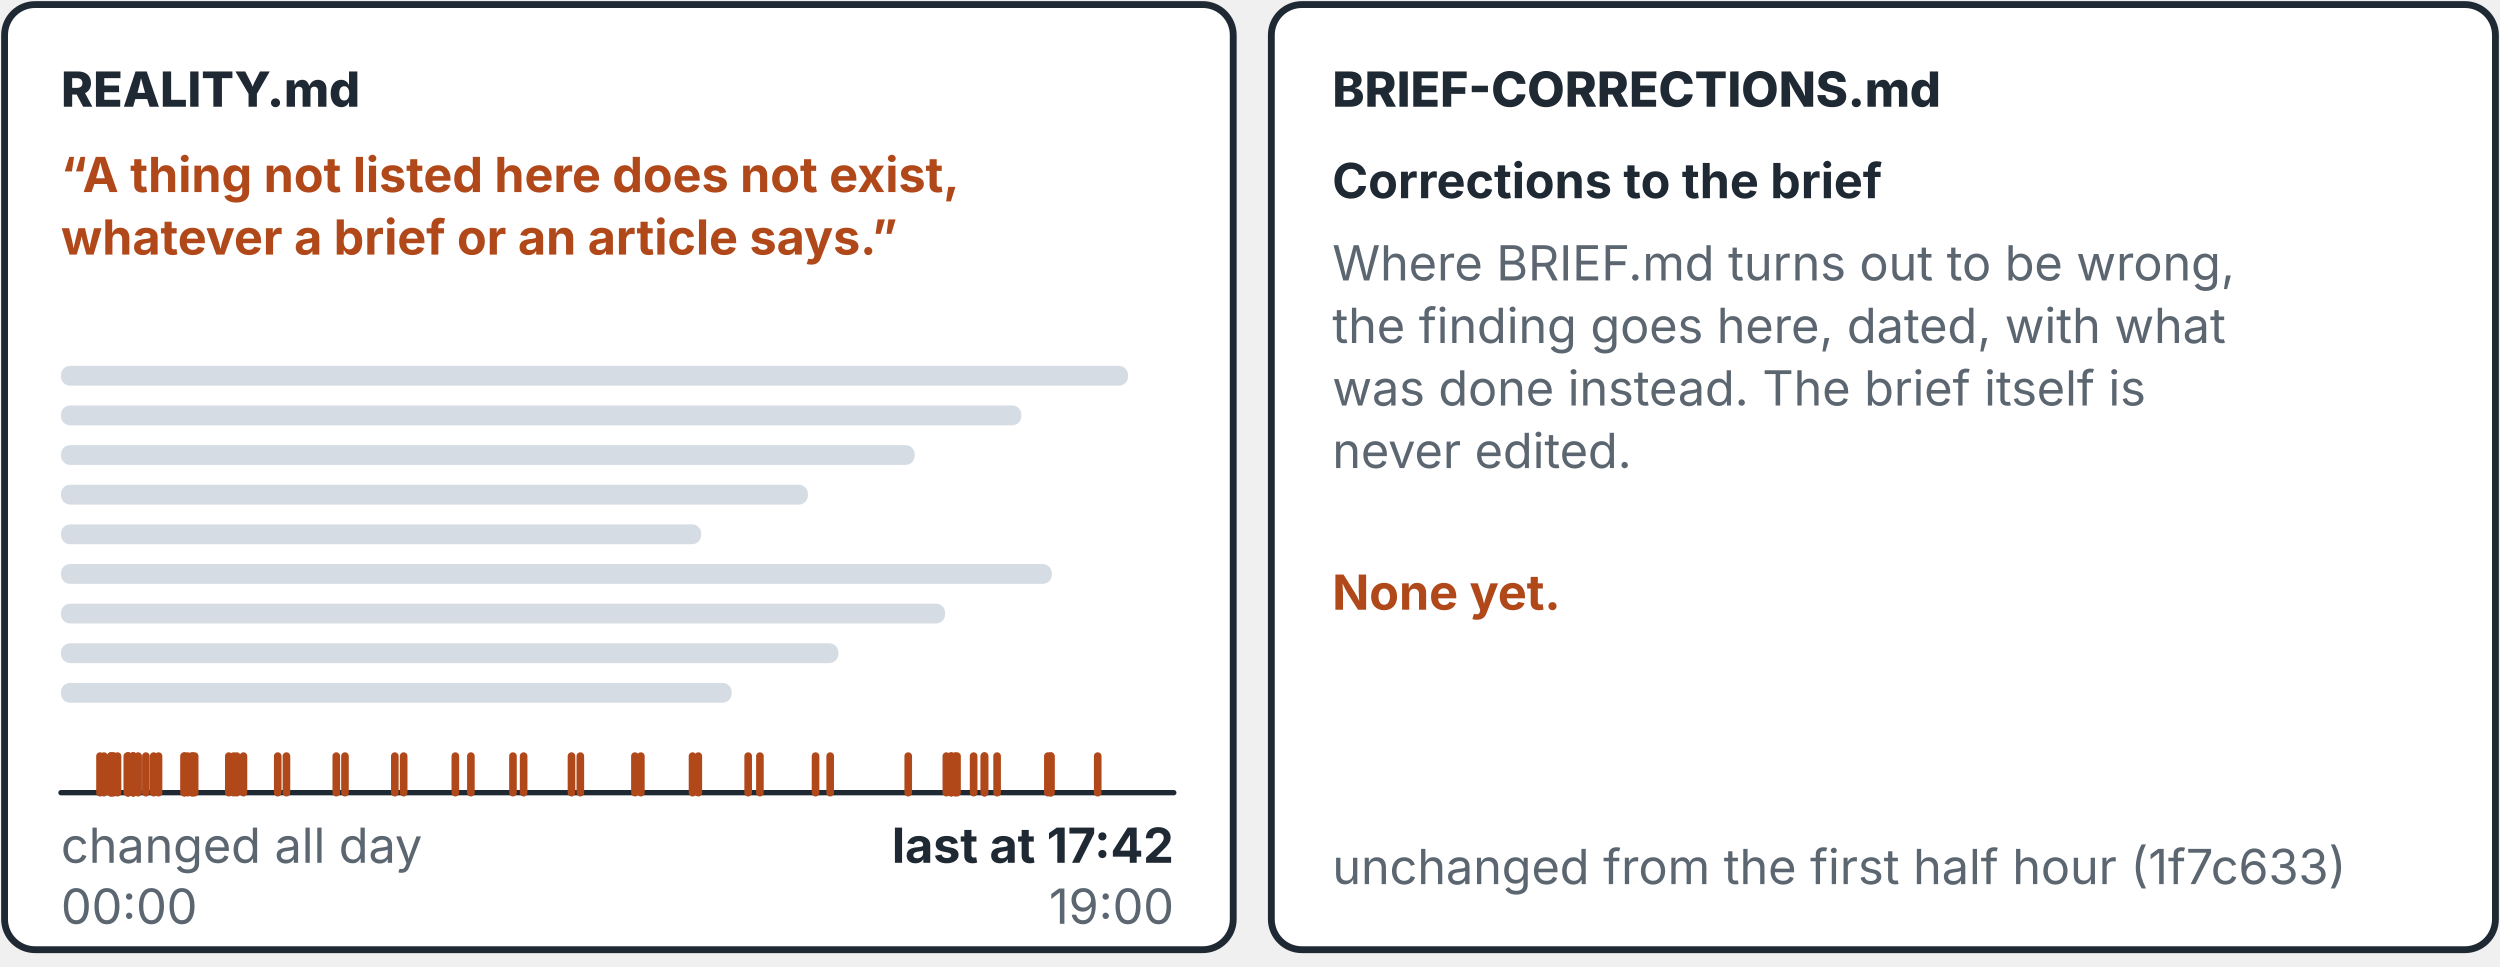
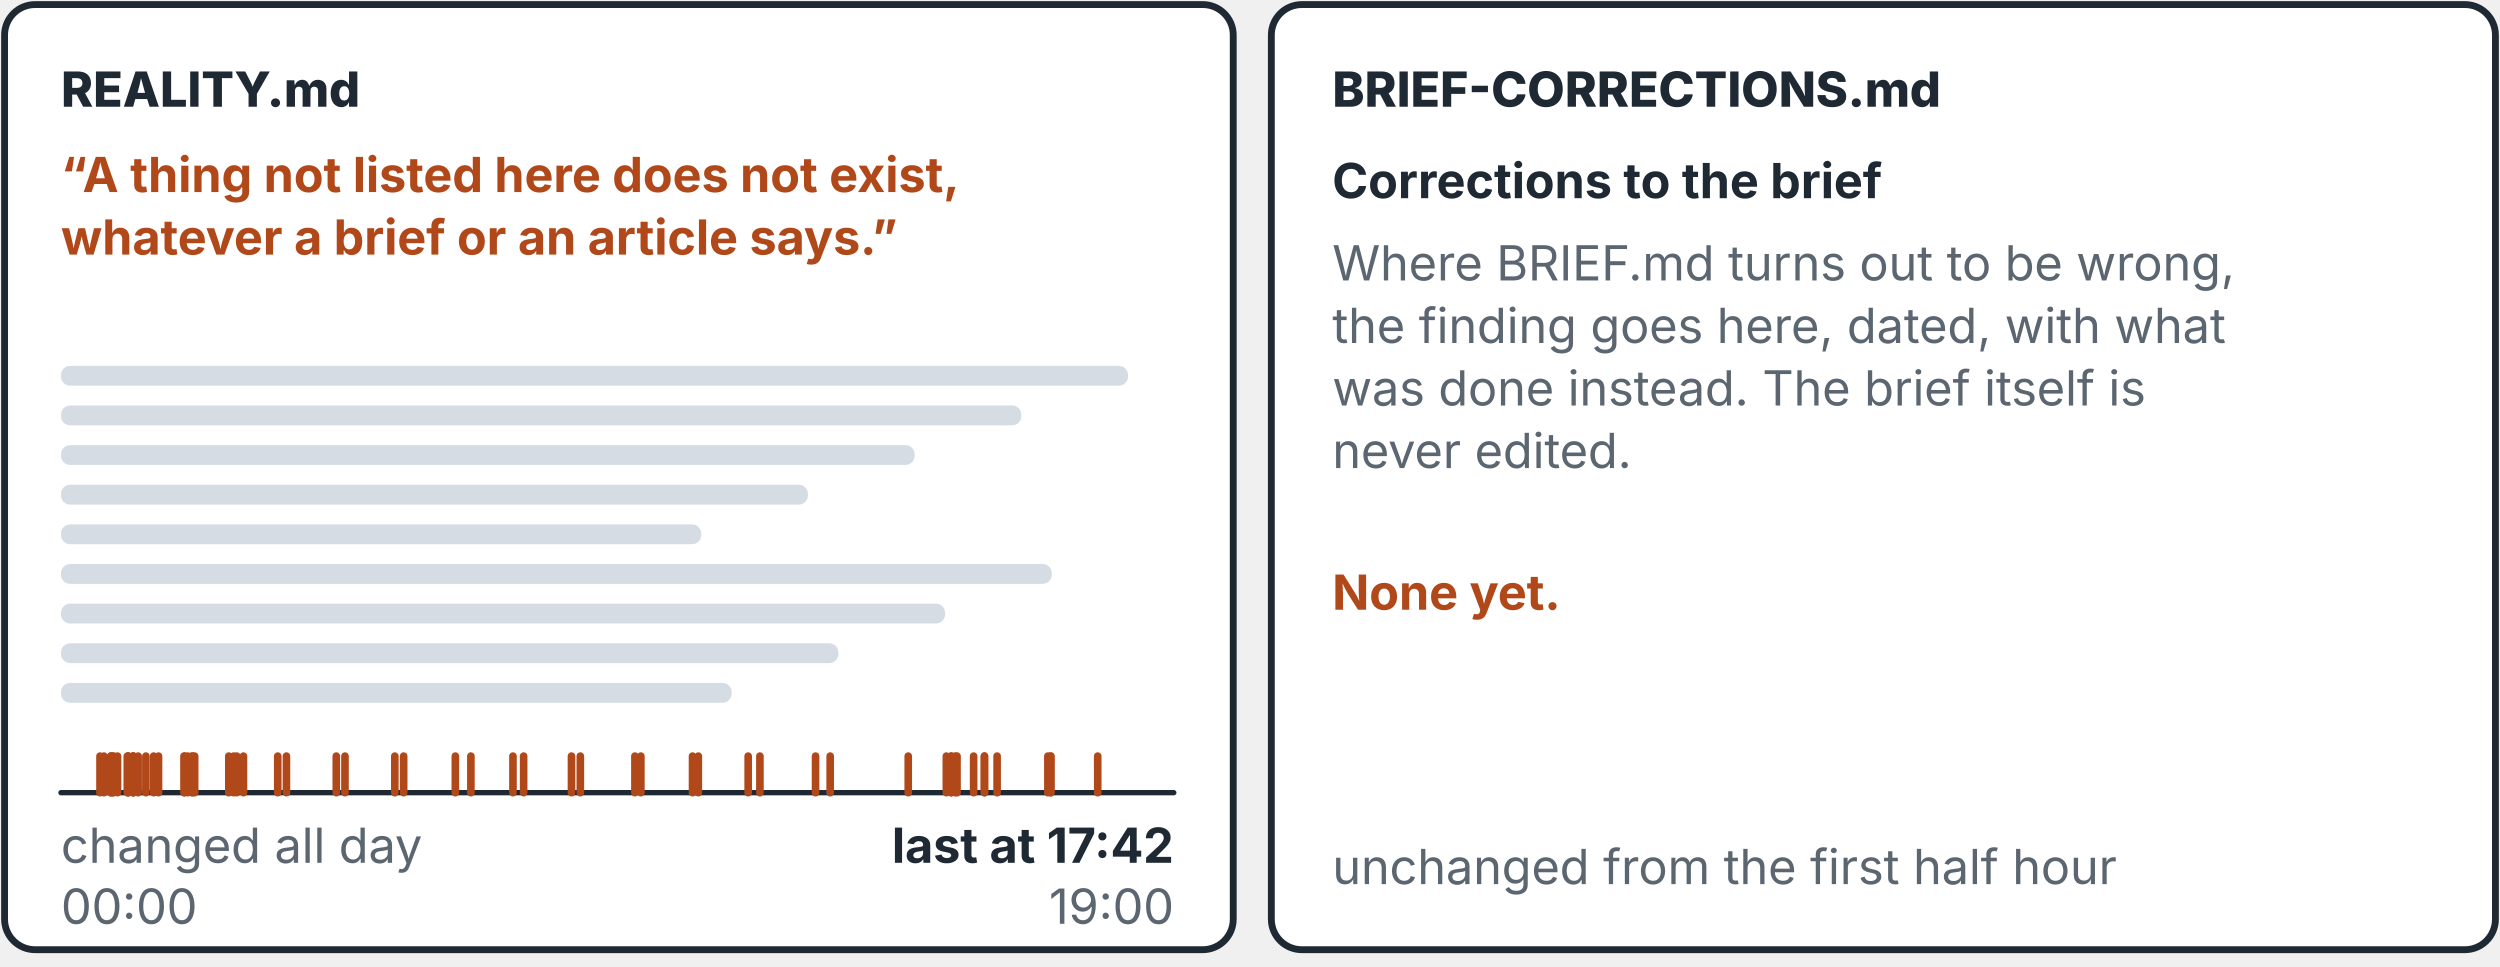
<svg xmlns="http://www.w3.org/2000/svg" width="164mm" height="63.4mm" viewBox="0 0 164 63.4" role="img" aria-label="Two cards: the reality file crowded with the day's changes, the corrections file with its one entry, None yet">
  <rect x=".3" y=".3" width="80.6" height="62" rx="2" fill="#fff" stroke="#1f2933" stroke-width=".45" />
  <text x="4.00" y="7.00" font-family="Inter, Helvetica, Arial, sans-serif" font-size="3.18" font-weight="800" fill="#1f2933" text-anchor="start">REALITY.md</text>
  <text x="4.00" y="12.60" font-family="Inter, Helvetica, Arial, sans-serif" font-size="3.18" font-weight="700" fill="#b0481a" text-anchor="start">“A thing not listed here does not exist,</text>
  <text x="4.00" y="16.70" font-family="Inter, Helvetica, Arial, sans-serif" font-size="3.18" font-weight="700" fill="#b0481a" text-anchor="start">whatever a brief or an article says.”</text>
  <rect x="4" y="24.0" width="70" height="1.3" rx=".6" fill="#d5dce4" />
  <rect x="4" y="26.6" width="63" height="1.3" rx=".6" fill="#d5dce4" />
  <rect x="4" y="29.2" width="56" height="1.3" rx=".6" fill="#d5dce4" />
  <rect x="4" y="31.8" width="49" height="1.3" rx=".6" fill="#d5dce4" />
  <rect x="4" y="34.4" width="42" height="1.3" rx=".6" fill="#d5dce4" />
  <rect x="4" y="37.0" width="65" height="1.3" rx=".6" fill="#d5dce4" />
  <rect x="4" y="39.6" width="58" height="1.3" rx=".6" fill="#d5dce4" />
  <rect x="4" y="42.2" width="51" height="1.3" rx=".6" fill="#d5dce4" />
  <rect x="4" y="44.8" width="44" height="1.3" rx=".6" fill="#d5dce4" />
  <line x1="4.00" y1="52.00" x2="77.00" y2="52.00" stroke="#1f2933" stroke-width="0.35" stroke-linecap="round" />
  <line x1="72.01" y1="49.60" x2="72.01" y2="52.00" stroke="#b0481a" stroke-width="0.5" stroke-linecap="round" />
  <line x1="68.93" y1="49.60" x2="68.93" y2="52.00" stroke="#b0481a" stroke-width="0.5" stroke-linecap="round" />
  <line x1="68.93" y1="49.60" x2="68.93" y2="52.00" stroke="#b0481a" stroke-width="0.5" stroke-linecap="round" />
  <line x1="68.74" y1="49.60" x2="68.74" y2="52.00" stroke="#b0481a" stroke-width="0.5" stroke-linecap="round" />
  <line x1="65.41" y1="49.60" x2="65.41" y2="52.00" stroke="#b0481a" stroke-width="0.5" stroke-linecap="round" />
  <line x1="64.58" y1="49.60" x2="64.58" y2="52.00" stroke="#b0481a" stroke-width="0.5" stroke-linecap="round" />
  <line x1="64.58" y1="49.60" x2="64.58" y2="52.00" stroke="#b0481a" stroke-width="0.5" stroke-linecap="round" />
  <line x1="63.87" y1="49.60" x2="63.87" y2="52.00" stroke="#b0481a" stroke-width="0.5" stroke-linecap="round" />
  <line x1="62.78" y1="49.60" x2="62.78" y2="52.00" stroke="#b0481a" stroke-width="0.5" stroke-linecap="round" />
  <line x1="62.66" y1="49.60" x2="62.66" y2="52.00" stroke="#b0481a" stroke-width="0.5" stroke-linecap="round" />
  <line x1="62.40" y1="49.60" x2="62.40" y2="52.00" stroke="#b0481a" stroke-width="0.5" stroke-linecap="round" />
  <line x1="62.40" y1="49.60" x2="62.40" y2="52.00" stroke="#b0481a" stroke-width="0.5" stroke-linecap="round" />
  <line x1="62.08" y1="49.60" x2="62.08" y2="52.00" stroke="#b0481a" stroke-width="0.5" stroke-linecap="round" />
  <line x1="59.58" y1="49.60" x2="59.58" y2="52.00" stroke="#b0481a" stroke-width="0.5" stroke-linecap="round" />
  <line x1="54.46" y1="49.60" x2="54.46" y2="52.00" stroke="#b0481a" stroke-width="0.5" stroke-linecap="round" />
  <line x1="53.50" y1="49.60" x2="53.50" y2="52.00" stroke="#b0481a" stroke-width="0.5" stroke-linecap="round" />
  <line x1="49.85" y1="49.60" x2="49.85" y2="52.00" stroke="#b0481a" stroke-width="0.5" stroke-linecap="round" />
  <line x1="49.08" y1="49.60" x2="49.08" y2="52.00" stroke="#b0481a" stroke-width="0.5" stroke-linecap="round" />
  <line x1="45.81" y1="49.60" x2="45.81" y2="52.00" stroke="#b0481a" stroke-width="0.5" stroke-linecap="round" />
  <line x1="45.43" y1="49.60" x2="45.43" y2="52.00" stroke="#b0481a" stroke-width="0.5" stroke-linecap="round" />
  <line x1="42.04" y1="49.60" x2="42.04" y2="52.00" stroke="#b0481a" stroke-width="0.5" stroke-linecap="round" />
  <line x1="41.65" y1="49.60" x2="41.65" y2="52.00" stroke="#b0481a" stroke-width="0.5" stroke-linecap="round" />
  <line x1="38.07" y1="49.60" x2="38.07" y2="52.00" stroke="#b0481a" stroke-width="0.5" stroke-linecap="round" />
  <line x1="37.49" y1="49.60" x2="37.49" y2="52.00" stroke="#b0481a" stroke-width="0.5" stroke-linecap="round" />
  <line x1="34.35" y1="49.60" x2="34.35" y2="52.00" stroke="#b0481a" stroke-width="0.5" stroke-linecap="round" />
  <line x1="33.65" y1="49.60" x2="33.65" y2="52.00" stroke="#b0481a" stroke-width="0.5" stroke-linecap="round" />
  <line x1="30.89" y1="49.60" x2="30.89" y2="52.00" stroke="#b0481a" stroke-width="0.5" stroke-linecap="round" />
  <line x1="29.87" y1="49.60" x2="29.87" y2="52.00" stroke="#b0481a" stroke-width="0.5" stroke-linecap="round" />
  <line x1="26.48" y1="49.60" x2="26.48" y2="52.00" stroke="#b0481a" stroke-width="0.5" stroke-linecap="round" />
  <line x1="25.90" y1="49.60" x2="25.90" y2="52.00" stroke="#b0481a" stroke-width="0.5" stroke-linecap="round" />
  <line x1="22.63" y1="49.60" x2="22.63" y2="52.00" stroke="#b0481a" stroke-width="0.5" stroke-linecap="round" />
  <line x1="22.06" y1="49.60" x2="22.06" y2="52.00" stroke="#b0481a" stroke-width="0.5" stroke-linecap="round" />
  <line x1="18.79" y1="49.60" x2="18.79" y2="52.00" stroke="#b0481a" stroke-width="0.5" stroke-linecap="round" />
  <line x1="18.22" y1="49.60" x2="18.22" y2="52.00" stroke="#b0481a" stroke-width="0.5" stroke-linecap="round" />
  <line x1="15.97" y1="49.60" x2="15.97" y2="52.00" stroke="#b0481a" stroke-width="0.5" stroke-linecap="round" />
  <line x1="15.53" y1="49.60" x2="15.53" y2="52.00" stroke="#b0481a" stroke-width="0.5" stroke-linecap="round" />
  <line x1="15.33" y1="49.60" x2="15.33" y2="52.00" stroke="#b0481a" stroke-width="0.5" stroke-linecap="round" />
  <line x1="15.01" y1="49.60" x2="15.01" y2="52.00" stroke="#b0481a" stroke-width="0.5" stroke-linecap="round" />
  <line x1="12.77" y1="49.60" x2="12.77" y2="52.00" stroke="#b0481a" stroke-width="0.5" stroke-linecap="round" />
  <line x1="12.64" y1="49.60" x2="12.64" y2="52.00" stroke="#b0481a" stroke-width="0.5" stroke-linecap="round" />
  <line x1="12.58" y1="49.60" x2="12.58" y2="52.00" stroke="#b0481a" stroke-width="0.5" stroke-linecap="round" />
  <line x1="12.32" y1="49.60" x2="12.32" y2="52.00" stroke="#b0481a" stroke-width="0.5" stroke-linecap="round" />
  <line x1="12.13" y1="49.60" x2="12.13" y2="52.00" stroke="#b0481a" stroke-width="0.5" stroke-linecap="round" />
  <line x1="12.07" y1="49.60" x2="12.07" y2="52.00" stroke="#b0481a" stroke-width="0.5" stroke-linecap="round" />
  <line x1="10.40" y1="49.60" x2="10.40" y2="52.00" stroke="#b0481a" stroke-width="0.5" stroke-linecap="round" />
  <line x1="10.08" y1="49.60" x2="10.08" y2="52.00" stroke="#b0481a" stroke-width="0.5" stroke-linecap="round" />
  <line x1="9.57" y1="49.60" x2="9.57" y2="52.00" stroke="#b0481a" stroke-width="0.5" stroke-linecap="round" />
  <line x1="9.06" y1="49.60" x2="9.06" y2="52.00" stroke="#b0481a" stroke-width="0.5" stroke-linecap="round" />
  <line x1="8.74" y1="49.60" x2="8.74" y2="52.00" stroke="#b0481a" stroke-width="0.5" stroke-linecap="round" />
  <line x1="8.74" y1="49.60" x2="8.74" y2="52.00" stroke="#b0481a" stroke-width="0.5" stroke-linecap="round" />
  <line x1="8.74" y1="49.60" x2="8.74" y2="52.00" stroke="#b0481a" stroke-width="0.5" stroke-linecap="round" />
  <line x1="8.42" y1="49.60" x2="8.42" y2="52.00" stroke="#b0481a" stroke-width="0.5" stroke-linecap="round" />
  <line x1="8.42" y1="49.60" x2="8.42" y2="52.00" stroke="#b0481a" stroke-width="0.5" stroke-linecap="round" />
  <line x1="8.35" y1="49.60" x2="8.35" y2="52.00" stroke="#b0481a" stroke-width="0.5" stroke-linecap="round" />
  <line x1="7.71" y1="49.60" x2="7.71" y2="52.00" stroke="#b0481a" stroke-width="0.5" stroke-linecap="round" />
  <line x1="7.46" y1="49.60" x2="7.46" y2="52.00" stroke="#b0481a" stroke-width="0.5" stroke-linecap="round" />
  <line x1="7.39" y1="49.60" x2="7.39" y2="52.00" stroke="#b0481a" stroke-width="0.5" stroke-linecap="round" />
  <line x1="7.27" y1="49.60" x2="7.27" y2="52.00" stroke="#b0481a" stroke-width="0.5" stroke-linecap="round" />
  <line x1="7.27" y1="49.60" x2="7.27" y2="52.00" stroke="#b0481a" stroke-width="0.5" stroke-linecap="round" />
  <line x1="6.82" y1="49.60" x2="6.82" y2="52.00" stroke="#b0481a" stroke-width="0.5" stroke-linecap="round" />
  <line x1="6.56" y1="49.60" x2="6.56" y2="52.00" stroke="#b0481a" stroke-width="0.5" stroke-linecap="round" />
  <text x="4.00" y="56.60" font-family="Inter, Helvetica, Arial, sans-serif" font-size="3.18" font-weight="400" fill="#5b6670" text-anchor="start">changed all day</text>
  <text x="77.00" y="56.60" font-family="Inter, Helvetica, Arial, sans-serif" font-size="3.18" font-weight="700" fill="#1f2933" text-anchor="end">last at 17:42</text>
  <text x="4.00" y="60.60" font-family="Inter, Helvetica, Arial, sans-serif" font-size="3.18" font-weight="400" fill="#5b6670" text-anchor="start">00:00</text>
  <text x="77.00" y="60.60" font-family="Inter, Helvetica, Arial, sans-serif" font-size="3.18" font-weight="400" fill="#5b6670" text-anchor="end">19:00</text>
  <rect x="83.4" y=".3" width="80.3" height="62" rx="2" fill="#fff" stroke="#1f2933" stroke-width=".45" />
  <text x="87.40" y="7.00" font-family="Inter, Helvetica, Arial, sans-serif" font-size="3.18" font-weight="800" fill="#1f2933" text-anchor="start">BRIEF-CORRECTIONS.md</text>
  <text x="87.40" y="13.00" font-family="Inter, Helvetica, Arial, sans-serif" font-size="3.18" font-weight="700" fill="#1f2933" text-anchor="start">Corrections to the brief</text>
  <text x="87.40" y="18.40" font-family="Inter, Helvetica, Arial, sans-serif" font-size="3.18" font-weight="400" fill="#5b6670" text-anchor="start">Where BRIEF.md turns out to be wrong,</text>
  <text x="87.40" y="22.50" font-family="Inter, Helvetica, Arial, sans-serif" font-size="3.18" font-weight="400" fill="#5b6670" text-anchor="start">the finding goes here, dated, with what</text>
  <text x="87.40" y="26.60" font-family="Inter, Helvetica, Arial, sans-serif" font-size="3.18" font-weight="400" fill="#5b6670" text-anchor="start">was done instead. The brief itself is</text>
  <text x="87.40" y="30.70" font-family="Inter, Helvetica, Arial, sans-serif" font-size="3.18" font-weight="400" fill="#5b6670" text-anchor="start">never edited.</text>
  <text x="87.40" y="40.00" font-family="Inter, Helvetica, Arial, sans-serif" font-size="3.18" font-weight="700" fill="#b0481a" text-anchor="start">None yet.</text>
-   <text x="87.40" y="58.00" font-family="Inter, Helvetica, Arial, sans-serif" font-size="3.18" font-weight="400" fill="#5b6670" text-anchor="start">unchanged from the first half hour (1f7c633)</text>
+   <text x="87.40" y="58.00" font-family="Inter, Helvetica, Arial, sans-serif" font-size="3.18" font-weight="400" fill="#5b6670" text-anchor="start">unchanged from the first half hour</text>
</svg>
